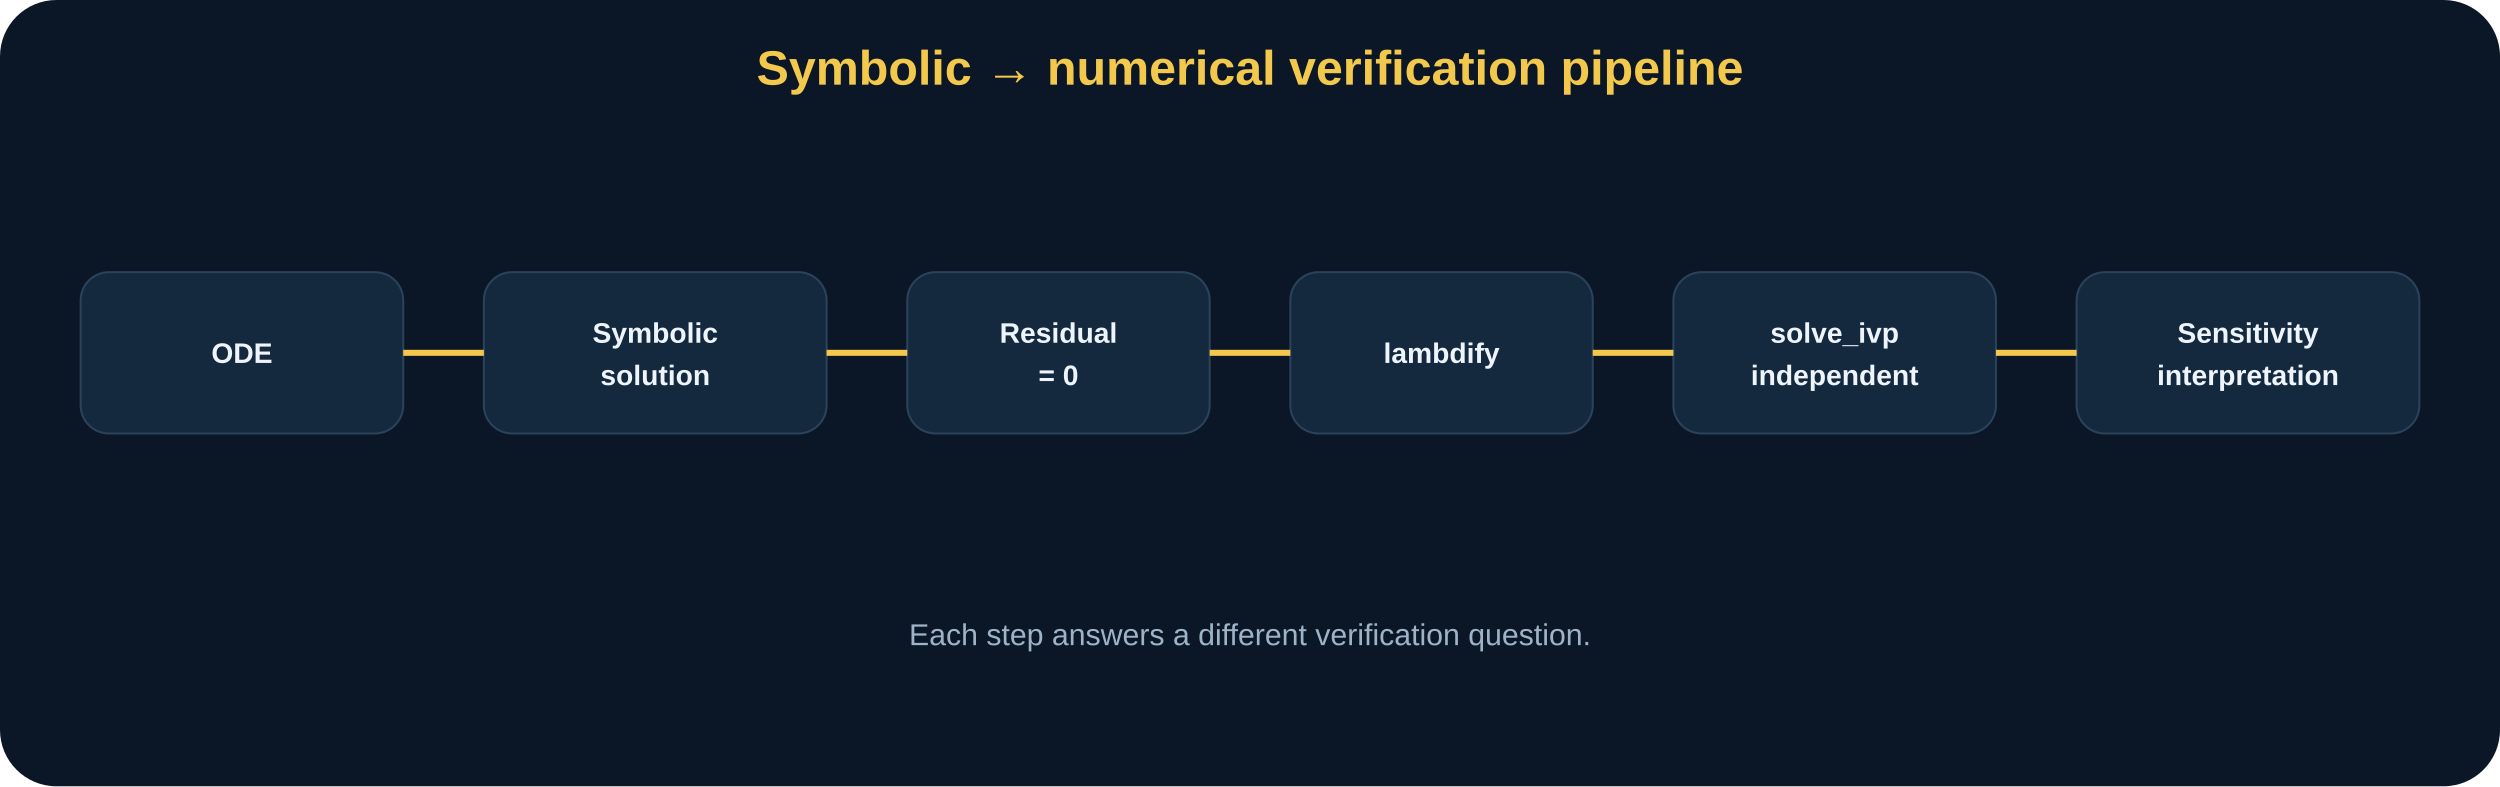
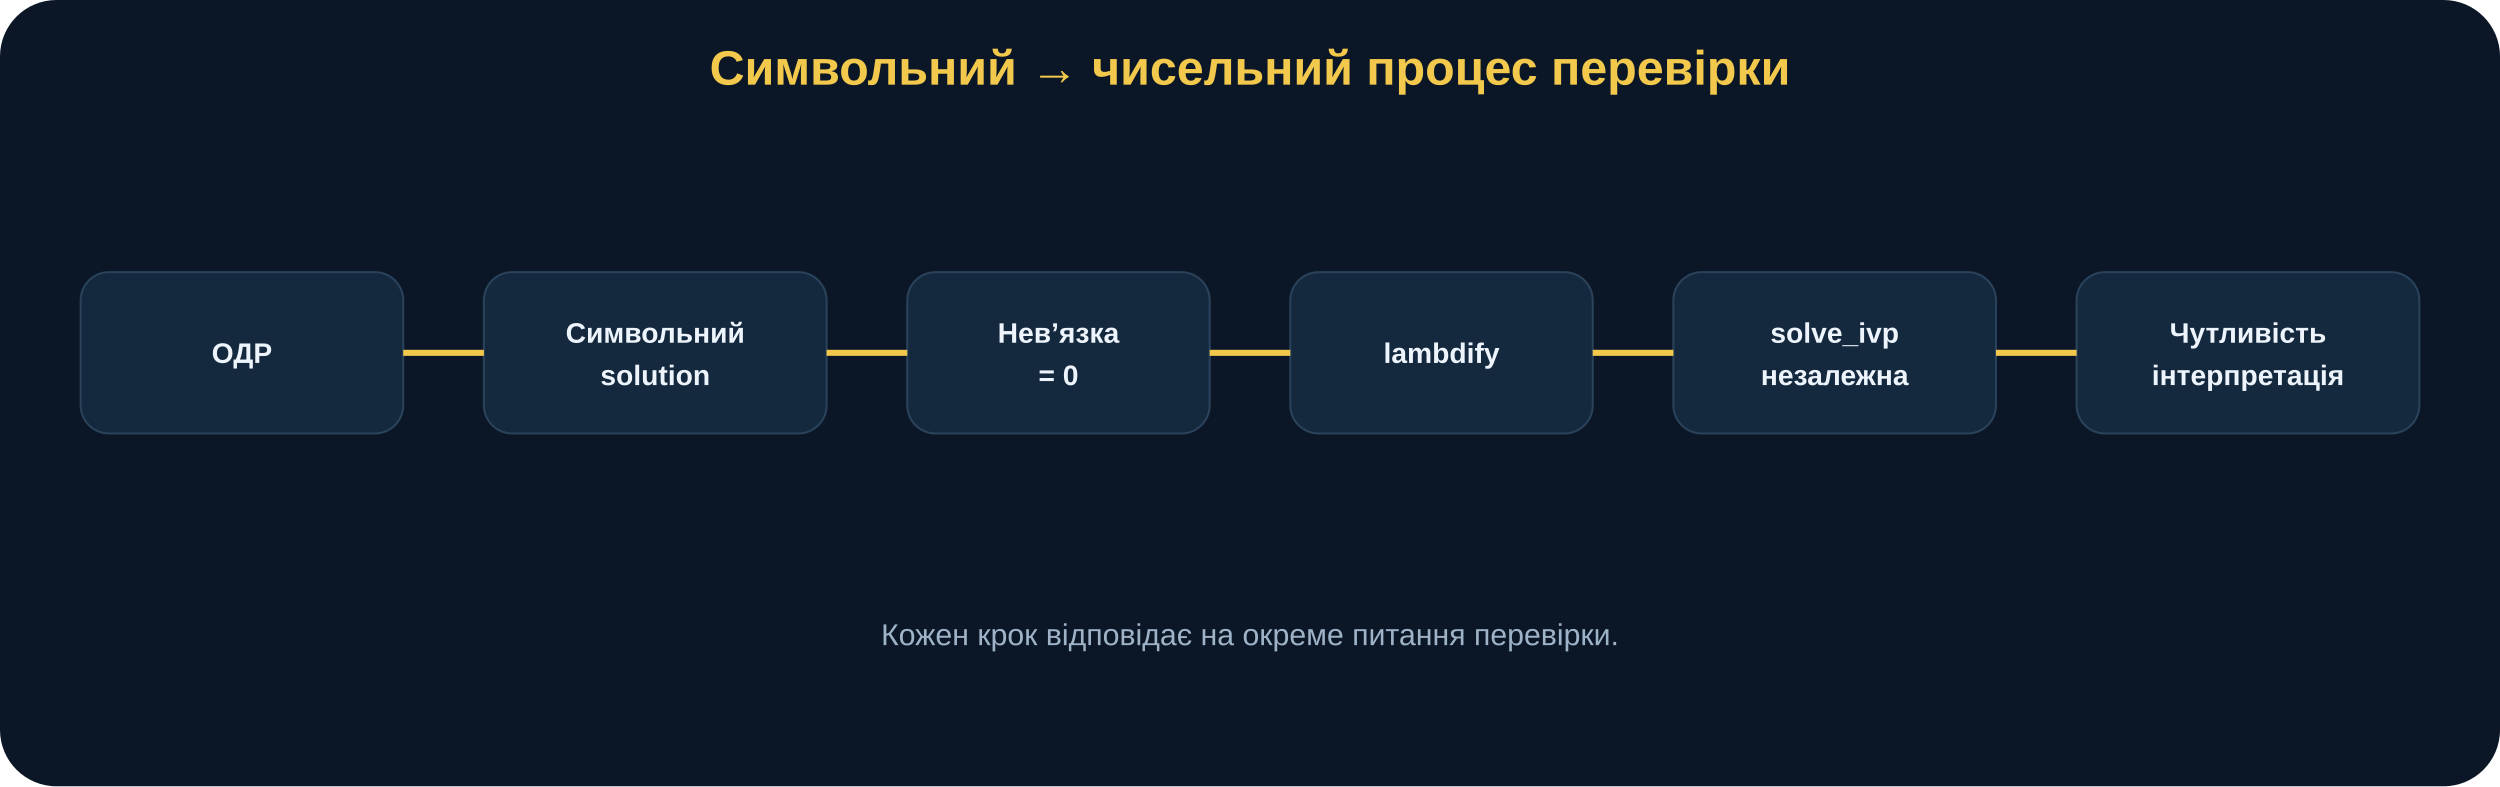
<svg xmlns="http://www.w3.org/2000/svg" viewBox="0 0 1240 390">
  <rect width="1240" height="390" rx="28" fill="#0b1726" />
  <g font-family="Arial,sans-serif">
-     <text x="620" y="42" text-anchor="middle" fill="#f2c94c" font-size="24" font-weight="700">Symbolic → numerical verification pipeline</text>
+     <text x="620" y="42" text-anchor="middle" fill="#f2c94c" font-size="24" font-weight="700">Символьний → чисельний процес перевірки</text>
    <g fill="#14283e" stroke="#2a435b">
      <rect x="40" y="135" width="160" height="80" rx="14" />
      <rect x="240" y="135" width="170" height="80" rx="14" />
      <rect x="450" y="135" width="150" height="80" rx="14" />
      <rect x="640" y="135" width="150" height="80" rx="14" />
      <rect x="830" y="135" width="160" height="80" rx="14" />
      <rect x="1030" y="135" width="170" height="80" rx="14" />
    </g>
    <g fill="#edf4fb" text-anchor="middle" font-size="14" font-weight="700">
-       <text x="120" y="180">ODE</text>
-       <text x="325" y="170">Symbolic</text>
+       <text x="120" y="180">ОДР</text>
+       <text x="325" y="170">Символьний</text>
      <text x="325" y="191">solution</text>
-       <text x="525" y="170">Residual</text>
+       <text x="525" y="170">Нев’язка</text>
      <text x="525" y="191">= 0</text>
      <text x="715" y="180">lambdify</text>
      <text x="910" y="170">solve_ivp</text>
-       <text x="910" y="191">independent</text>
-       <text x="1115" y="170">Sensitivity</text>
-       <text x="1115" y="191">interpretation</text>
+       <text x="910" y="191">незалежна</text>
+       <text x="1115" y="170">Чутливість</text>
+       <text x="1115" y="191">інтерпретація</text>
    </g>
    <g stroke="#f2c94c" stroke-width="3">
      <line x1="200" y1="175" x2="240" y2="175" />
      <line x1="410" y1="175" x2="450" y2="175" />
      <line x1="600" y1="175" x2="640" y2="175" />
      <line x1="790" y1="175" x2="830" y2="175" />
      <line x1="990" y1="175" x2="1030" y2="175" />
    </g>
-     <text x="620" y="320" text-anchor="middle" fill="#9fb3c8" font-size="15">Each step answers a different verification question.</text>
+     <text x="620" y="320" text-anchor="middle" fill="#9fb3c8" font-size="15">Кожен крок відповідає на окреме питання перевірки.</text>
  </g>
</svg>
